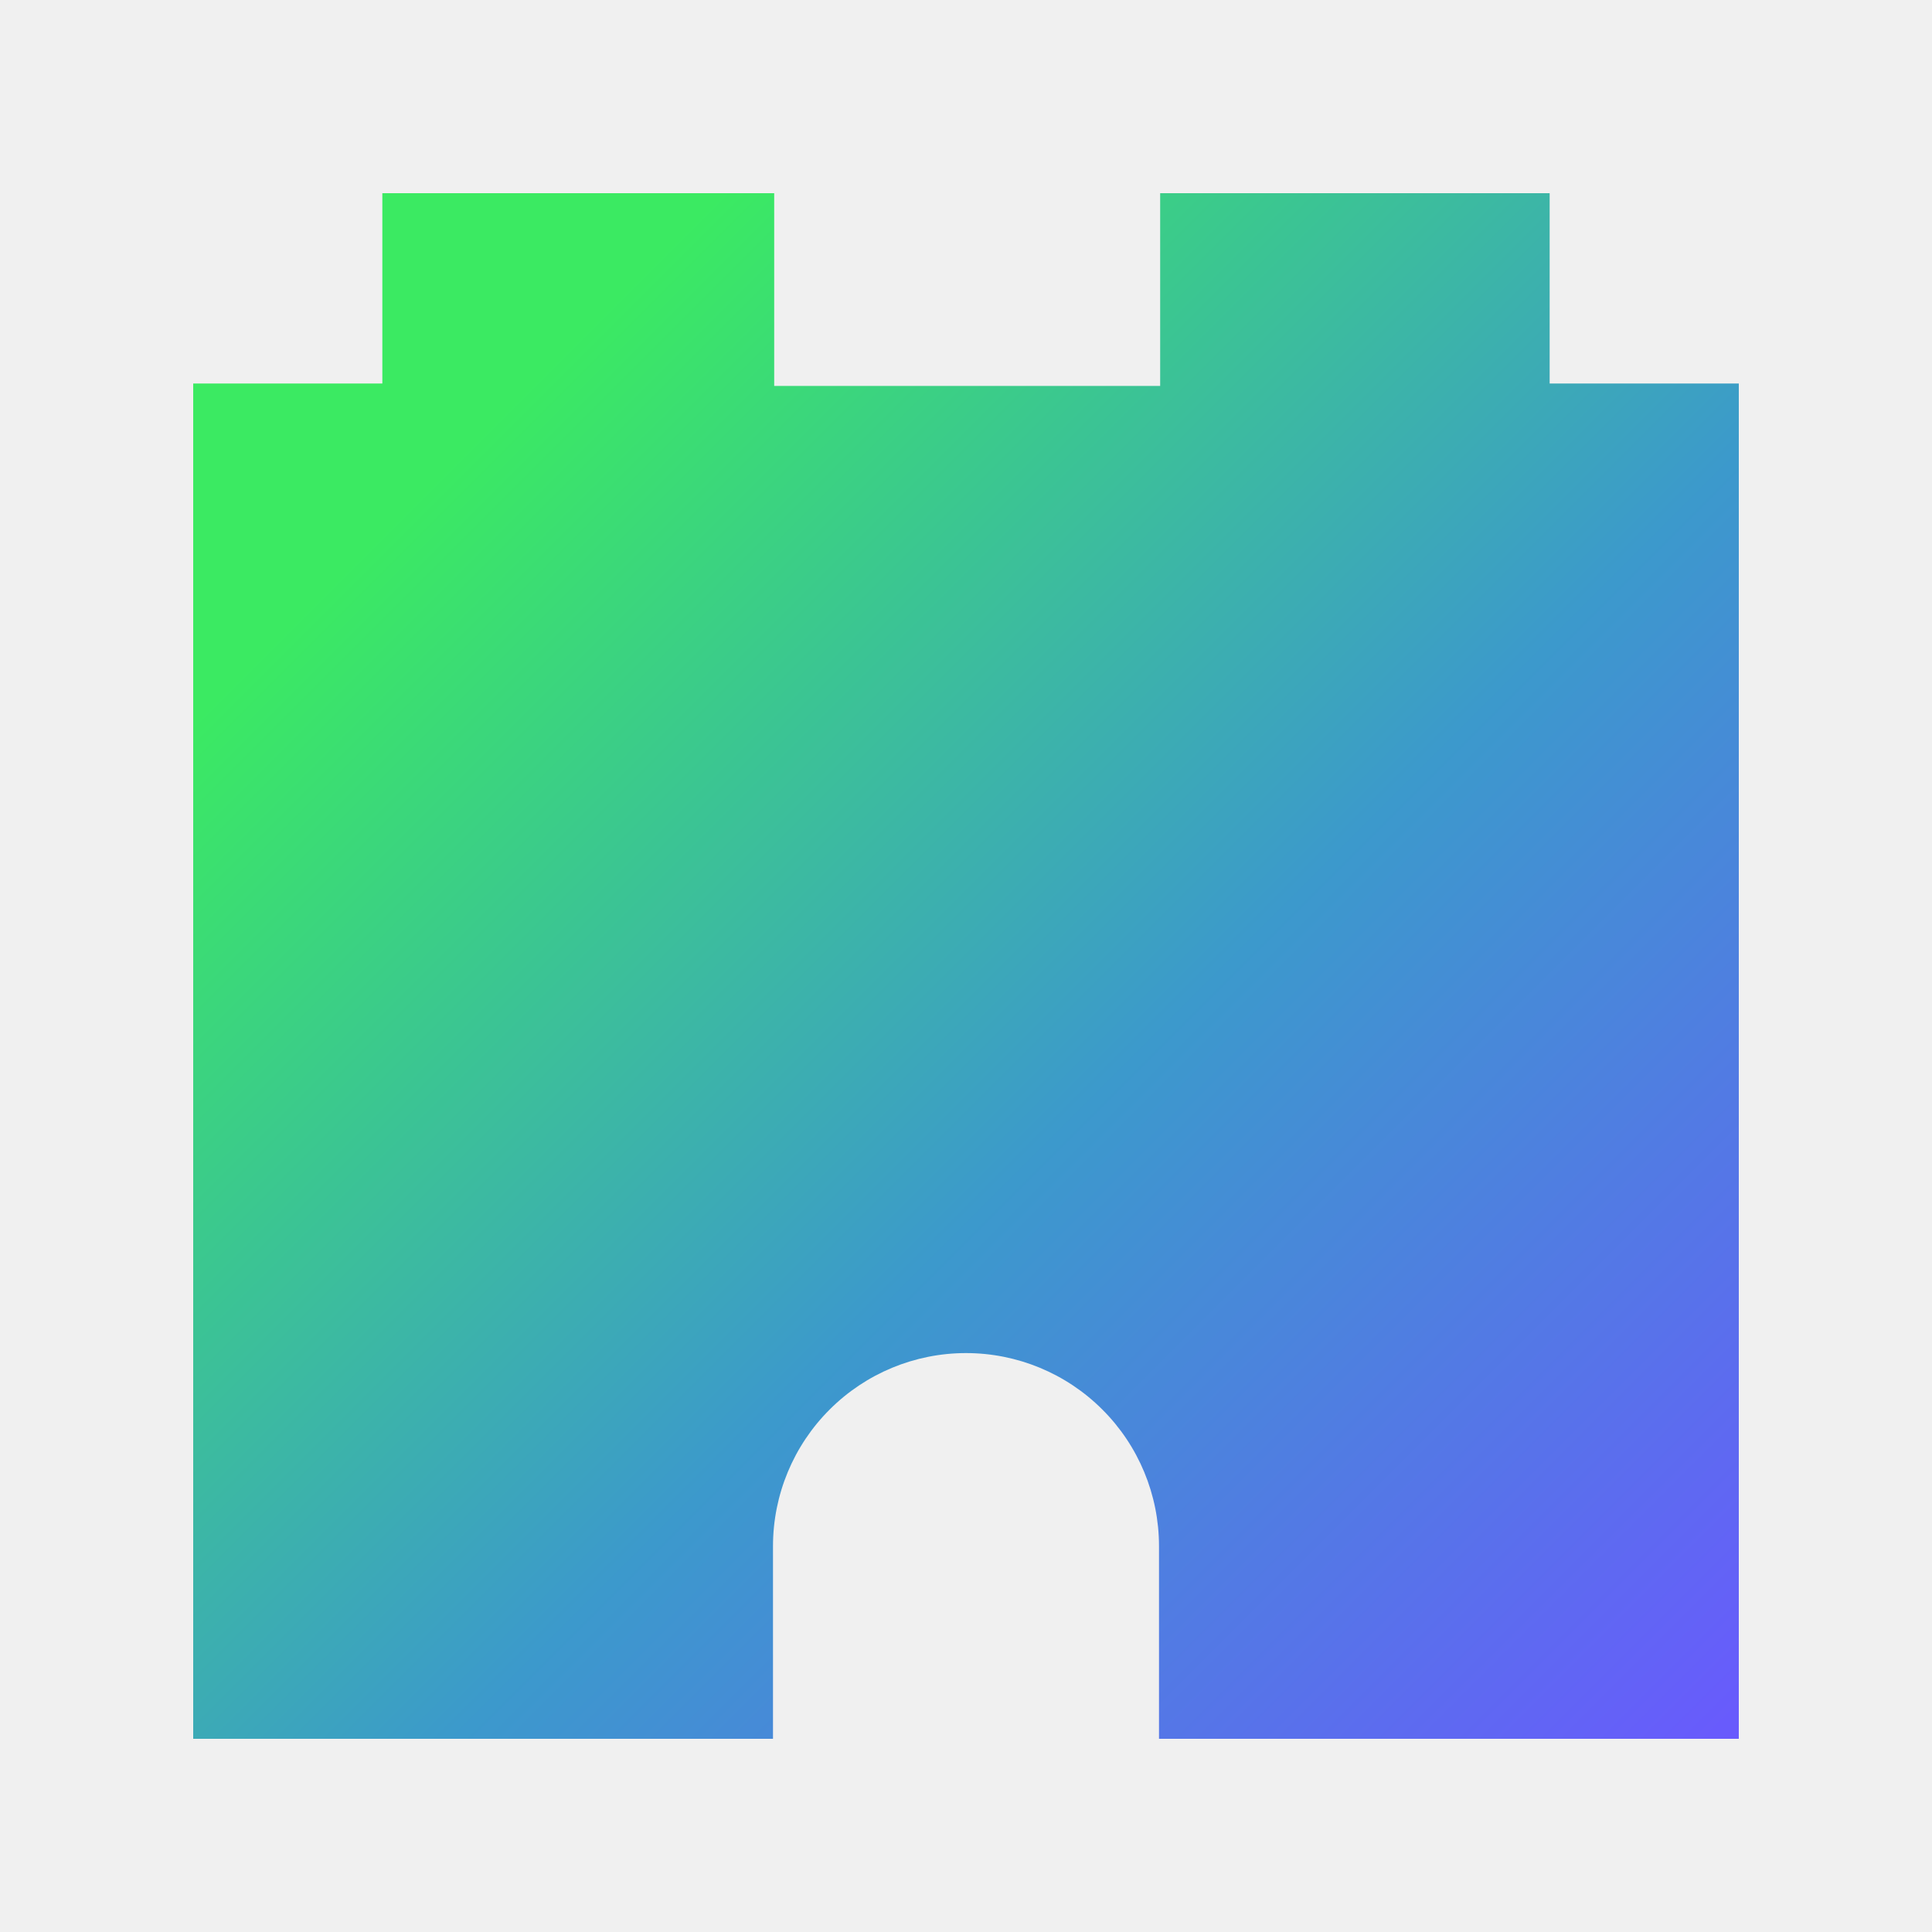
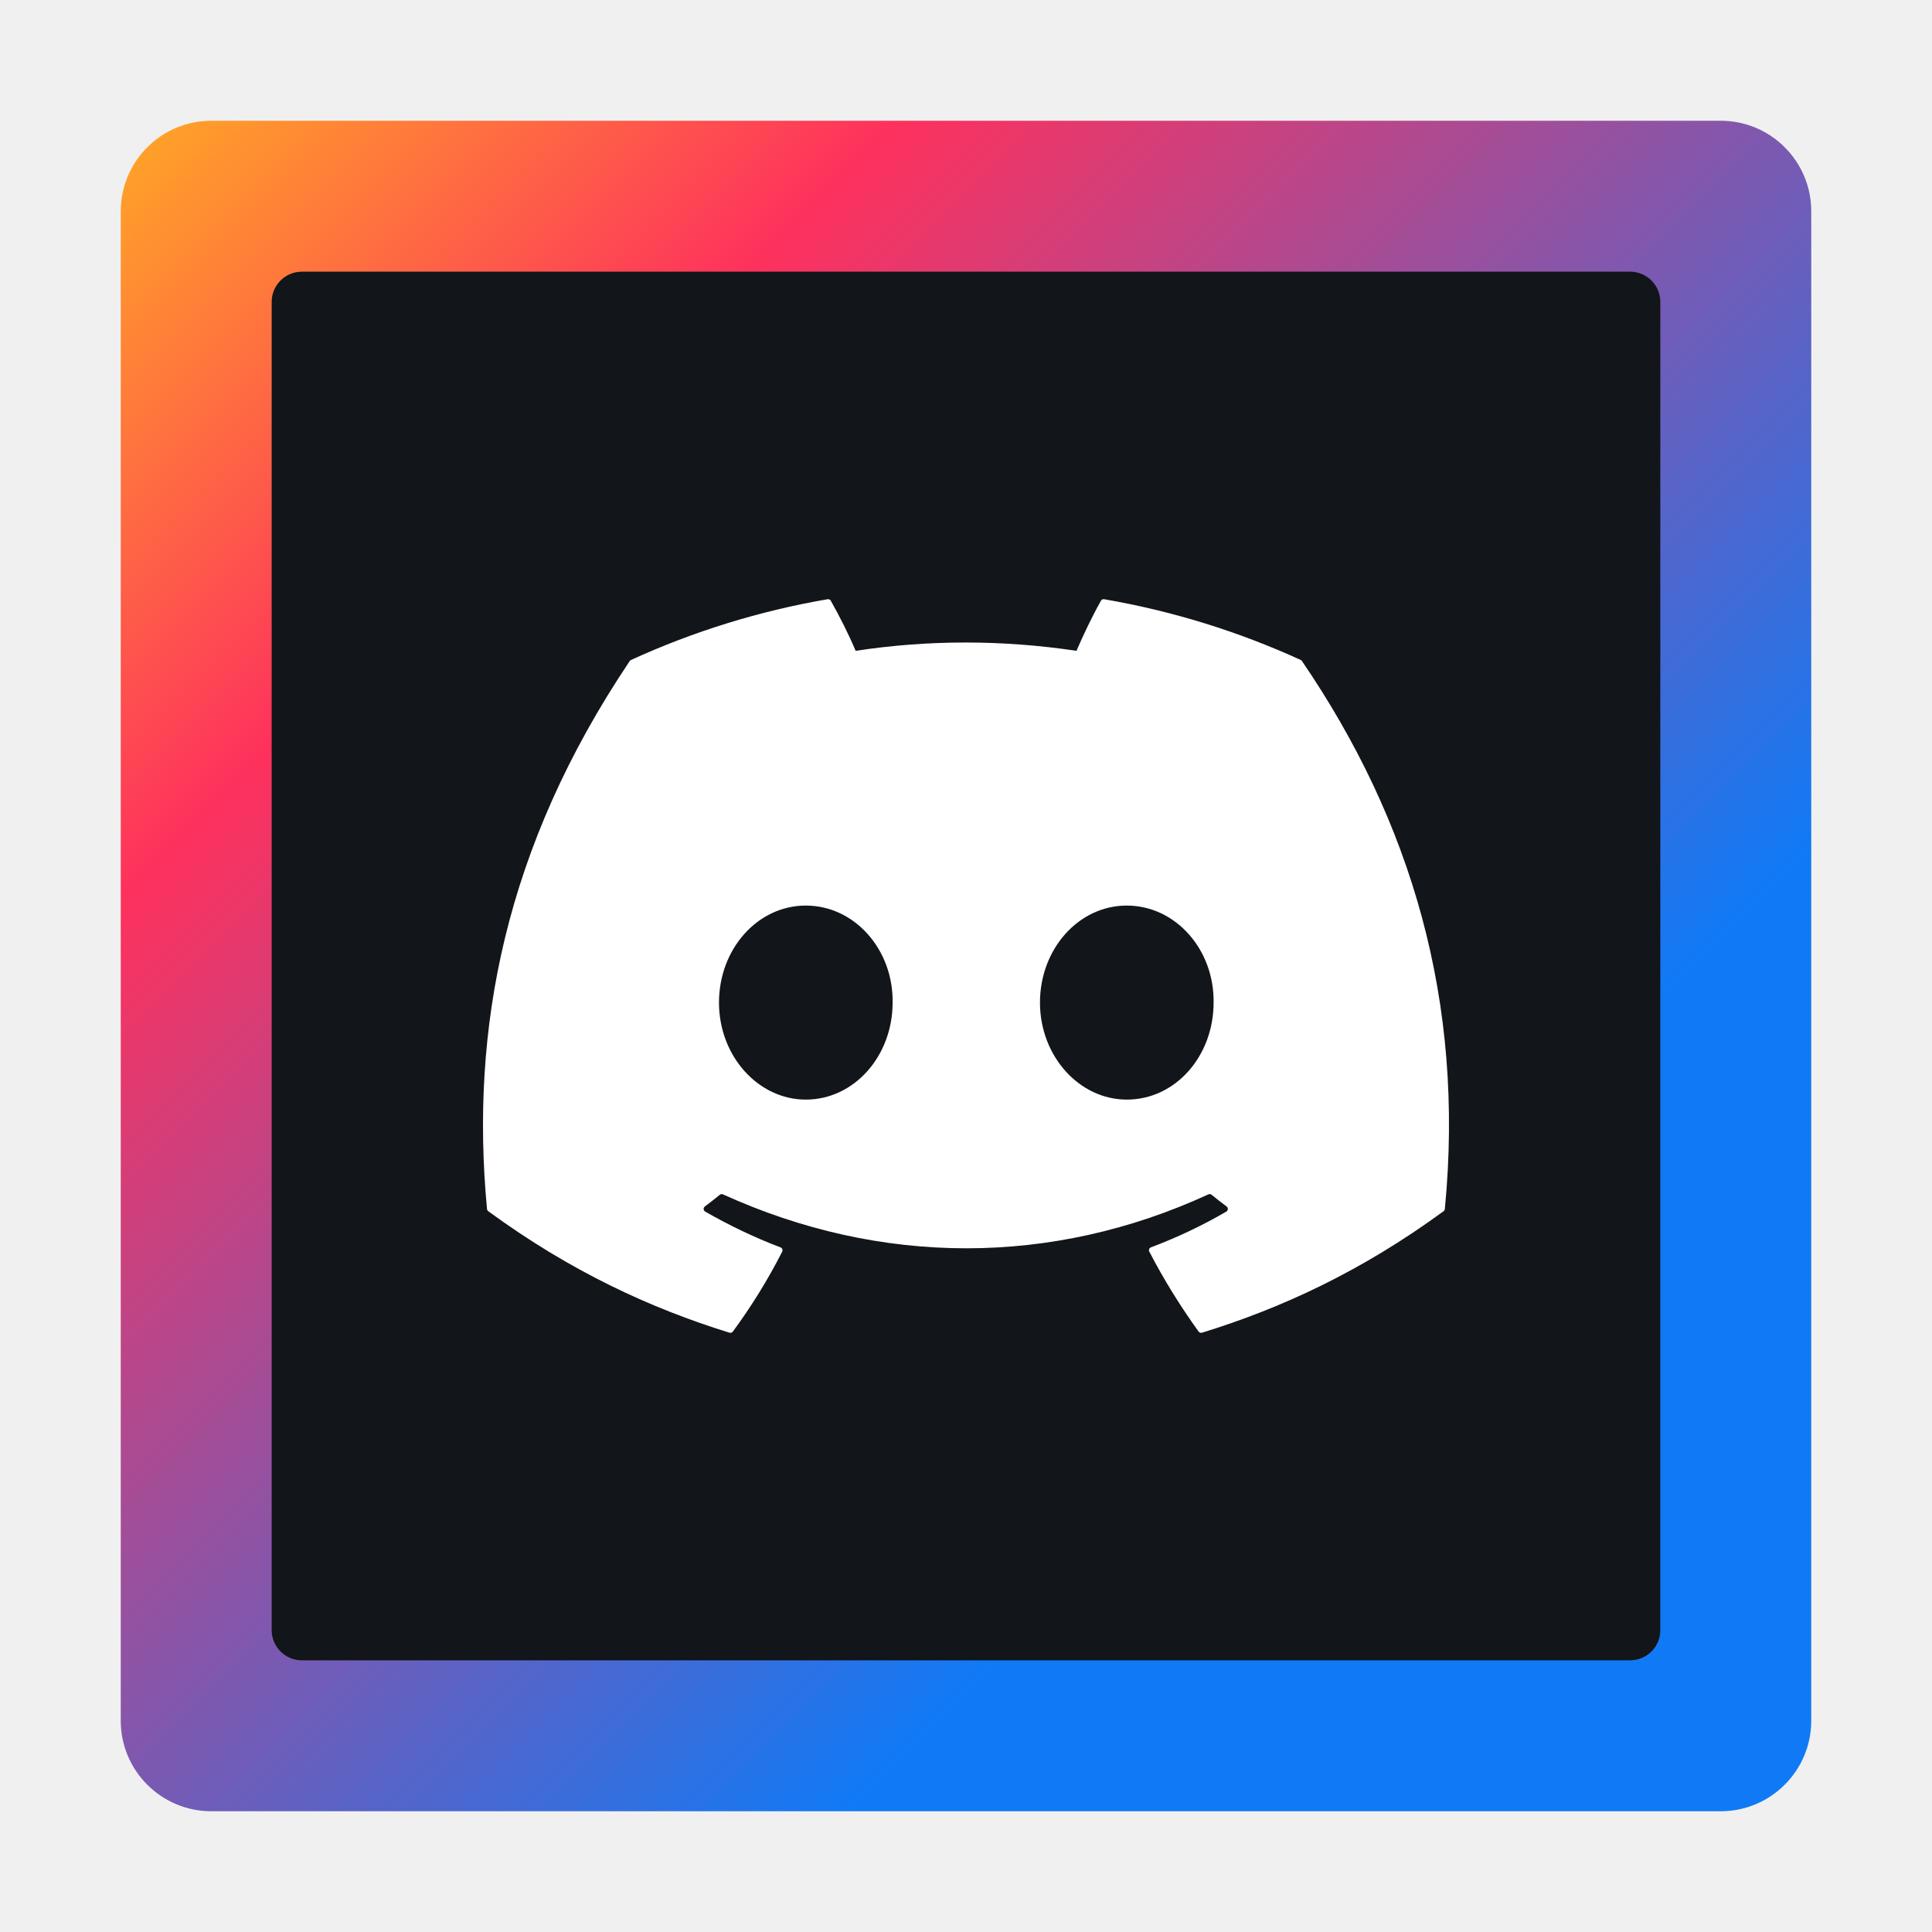
- <svg xmlns="http://www.w3.org/2000/svg" width="40" height="40" viewBox="0 0 40 40" fill="none">
-   <path d="M32.084 7.94V4H24.02V7.99H16.029V4H7.916V7.94H4V36H16.004V32.005C16.006 30.946 16.427 29.931 17.177 29.183C17.926 28.434 18.941 28.014 20 28.014C21.059 28.014 22.074 28.434 22.823 29.183C23.573 29.931 23.994 30.946 23.996 32.005V36H36V7.94H32.084Z" fill="url(#paint0_linear)" />
+ <svg xmlns="http://www.w3.org/2000/svg" width="512" height="512" viewBox="0 0 512 512" fill="none">
+   <rect x="32" y="32" width="448" height="448" rx="24" fill="url(#paint0_linear_9_16)" />
+   <rect x="72" y="72" width="368" height="368" rx="8" fill="#121519" />
+   <path d="M344.714 174.902C328.117 167.311 310.602 161.898 292.607 158.798C292.443 158.768 292.274 158.79 292.124 158.86C291.974 158.931 291.85 159.047 291.769 159.192C289.519 163.181 287.026 168.384 285.281 172.473C265.604 169.537 246.028 169.537 226.755 172.473C225.01 168.293 222.427 163.181 220.166 159.192C220.083 159.051 219.958 158.937 219.809 158.867C219.659 158.797 219.492 158.773 219.329 158.799C201.332 161.892 183.815 167.305 167.22 174.901C167.078 174.962 166.959 175.065 166.878 175.196C133.69 224.601 124.597 272.792 129.058 320.385C129.071 320.502 129.107 320.615 129.164 320.717C129.221 320.82 129.298 320.91 129.391 320.982C151.287 337.005 172.498 346.732 193.315 353.18C193.477 353.228 193.65 353.225 193.81 353.173C193.971 353.121 194.111 353.021 194.213 352.886C199.137 346.186 203.526 339.12 207.291 331.691C207.342 331.589 207.372 331.478 207.377 331.364C207.383 331.25 207.364 331.136 207.322 331.03C207.28 330.924 207.216 330.828 207.134 330.748C207.052 330.668 206.954 330.607 206.847 330.568C199.884 327.936 193.254 324.727 186.877 321.084C186.76 321.016 186.663 320.92 186.592 320.805C186.522 320.691 186.481 320.561 186.473 320.427C186.465 320.292 186.49 320.158 186.546 320.036C186.603 319.914 186.688 319.808 186.796 319.726C188.138 318.724 189.48 317.683 190.762 316.629C190.875 316.536 191.013 316.476 191.159 316.456C191.306 316.436 191.455 316.458 191.589 316.518C233.486 335.578 278.843 335.578 320.244 316.518C320.379 316.454 320.529 316.429 320.677 316.447C320.826 316.465 320.966 316.525 321.081 316.619C322.364 317.671 323.705 318.724 325.058 319.726C325.166 319.807 325.252 319.913 325.309 320.034C325.366 320.156 325.392 320.289 325.385 320.423C325.378 320.557 325.338 320.687 325.269 320.802C325.2 320.917 325.103 321.014 324.988 321.083C318.608 324.796 311.924 327.965 305.009 330.557C304.901 330.598 304.804 330.661 304.723 330.742C304.641 330.823 304.578 330.92 304.537 331.027C304.496 331.134 304.478 331.249 304.485 331.363C304.491 331.477 304.522 331.589 304.575 331.691C308.419 339.11 312.808 346.175 317.641 352.876C317.74 353.014 317.88 353.118 318.041 353.172C318.202 353.227 318.377 353.229 318.54 353.18C339.457 346.731 360.667 337.004 382.564 320.982C382.658 320.913 382.737 320.825 382.794 320.724C382.852 320.623 382.887 320.511 382.898 320.395C388.235 265.371 373.957 217.576 345.047 175.205C344.976 175.068 344.858 174.961 344.714 174.902ZM213.547 291.406C200.933 291.406 190.54 279.866 190.54 265.695C190.54 251.525 200.732 239.986 213.548 239.986C226.463 239.986 236.755 251.626 236.553 265.696C236.553 279.866 226.362 291.406 213.547 291.406ZM298.611 291.406C285.998 291.406 275.604 279.866 275.604 265.695C275.604 251.525 285.795 239.986 298.611 239.986C311.526 239.986 321.818 251.626 321.617 265.696C321.617 279.866 311.526 291.406 298.611 291.406Z" fill="white" />
  <defs>
-     <linearGradient id="paint0_linear" x1="2.942" y1="4.9" x2="37.777" y2="39.734" gradientUnits="userSpaceOnUse">
-       <stop offset="0.159" stop-color="#3BEA62" />
-       <stop offset="0.54" stop-color="#3C99CC" />
-       <stop offset="0.937" stop-color="#6B57FF" />
+     <linearGradient id="paint0_linear_9_16" x1="32" y1="32" x2="480" y2="480" gradientUnits="userSpaceOnUse">
+       <stop stop-color="#FFA825" />
+       <stop offset="0.23" stop-color="#FE315D" />
+       <stop offset="0.716" stop-color="#107AF6" />
    </linearGradient>
  </defs>
</svg>
